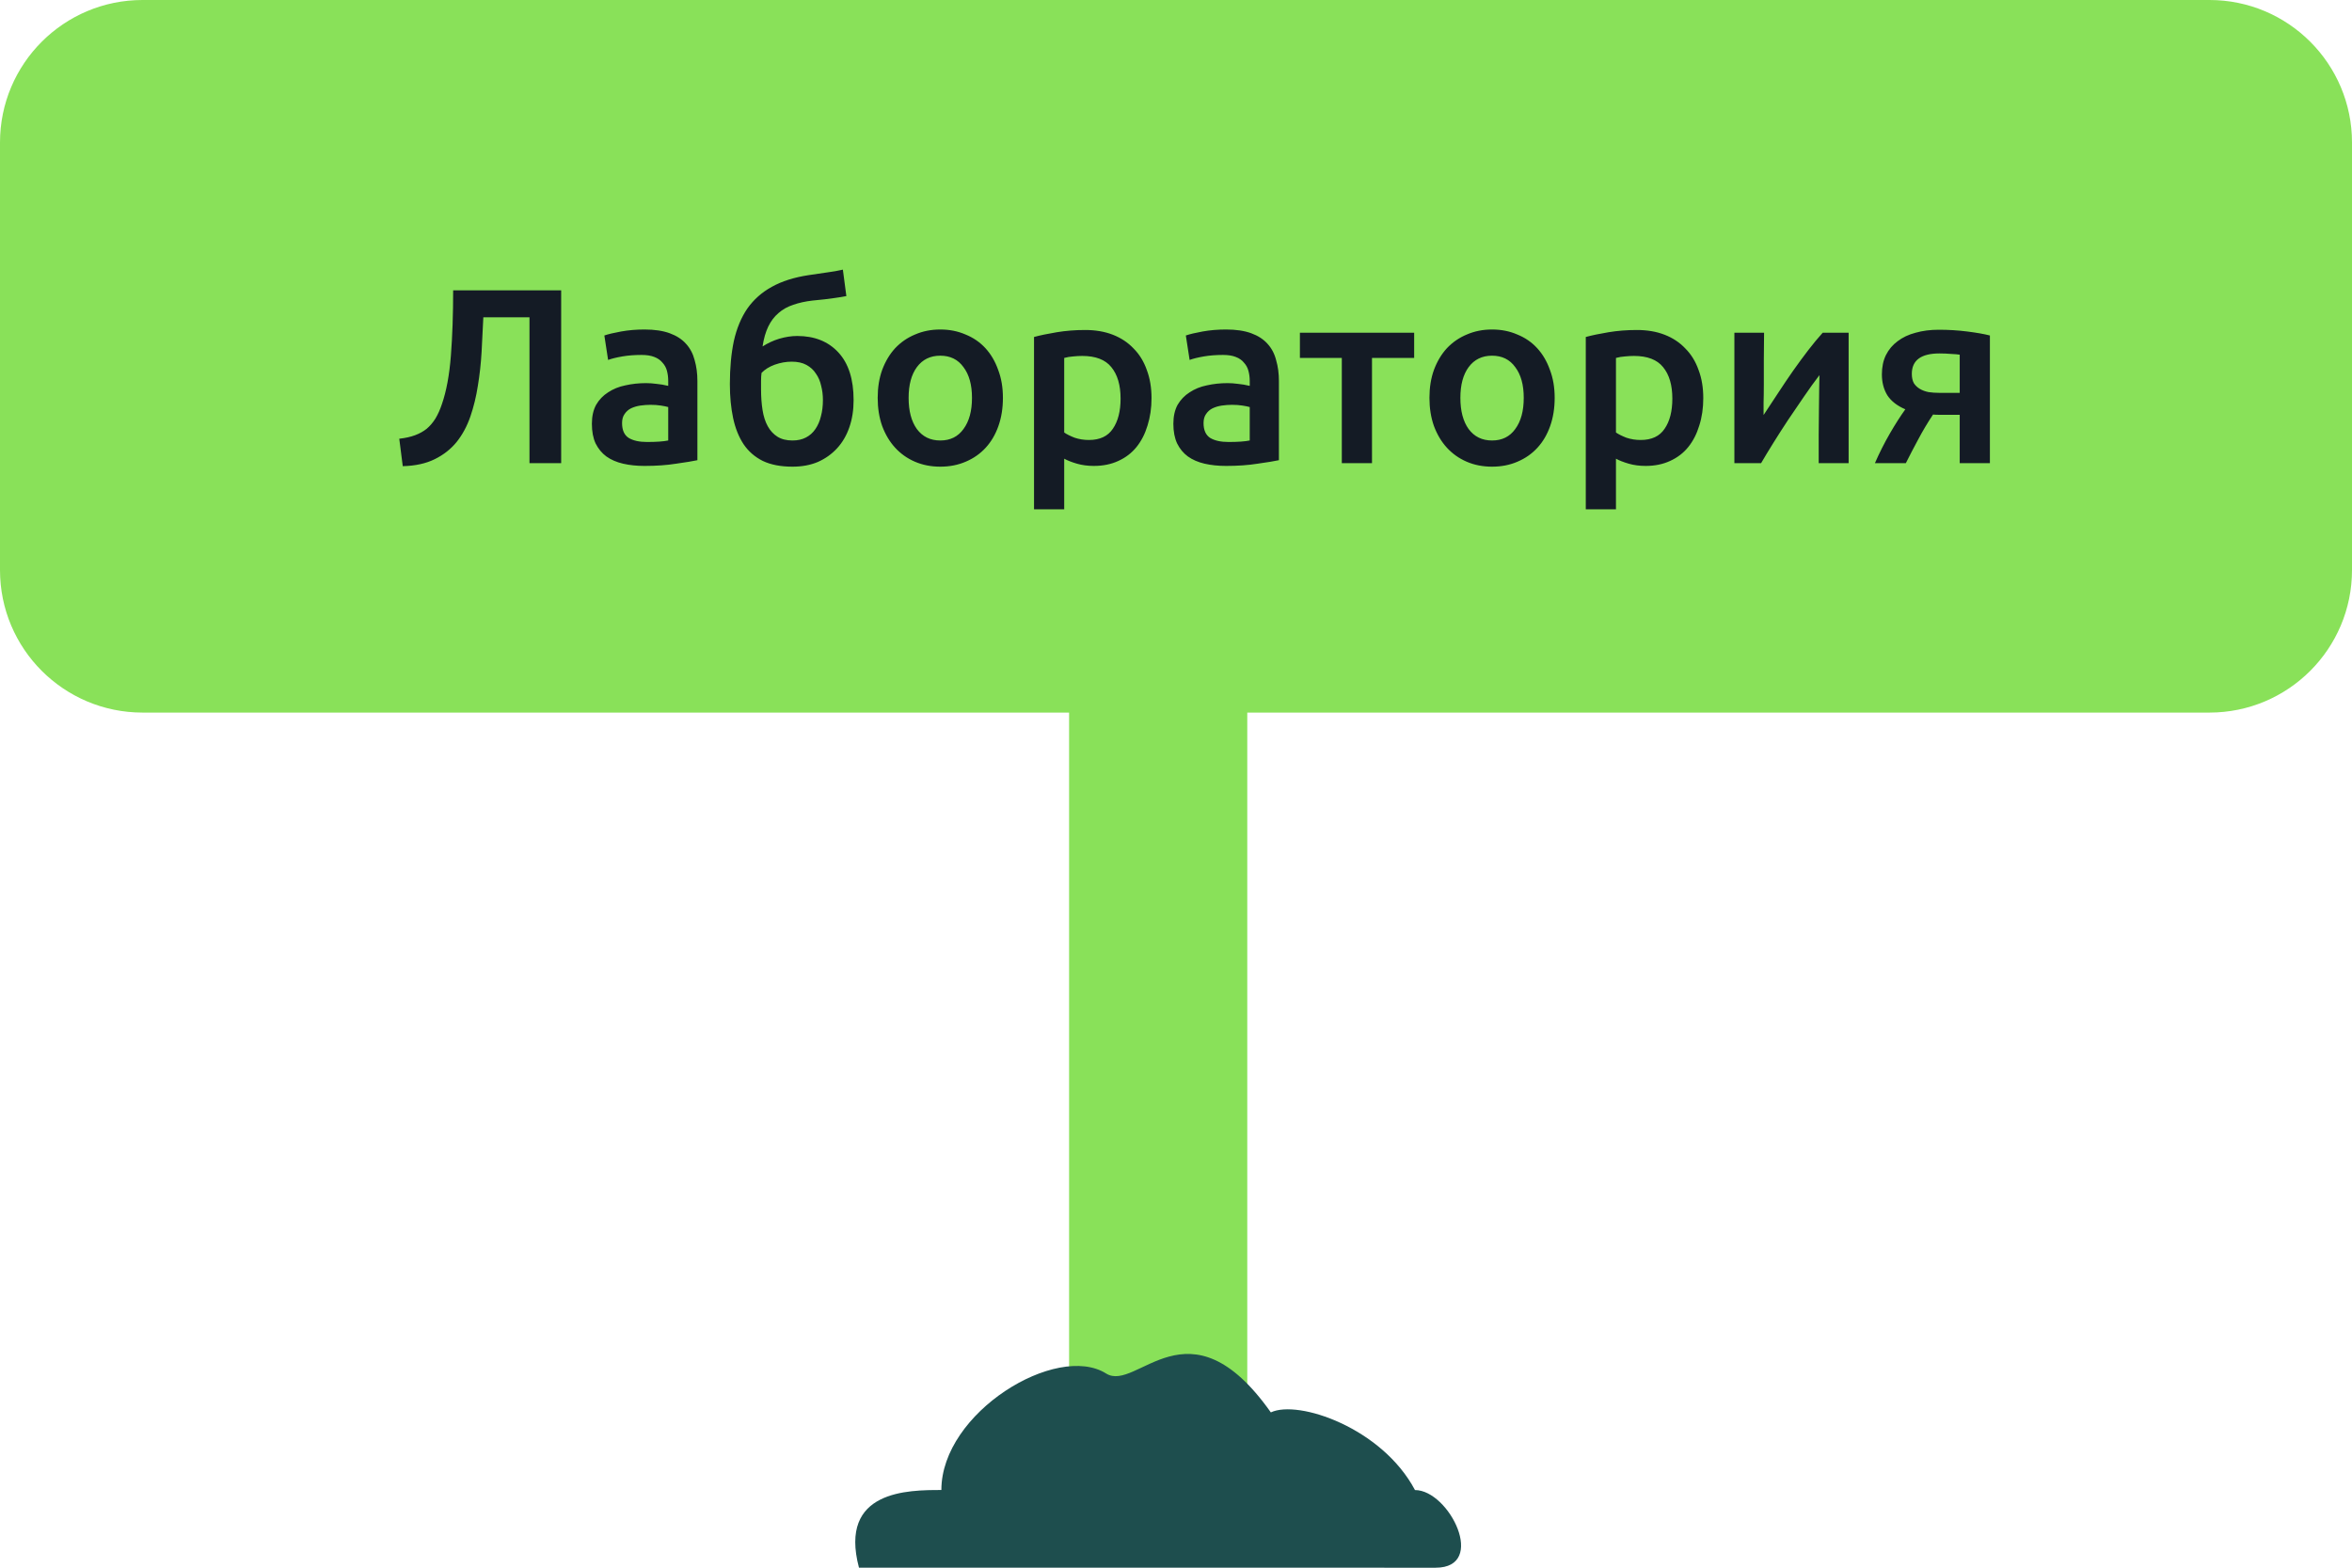
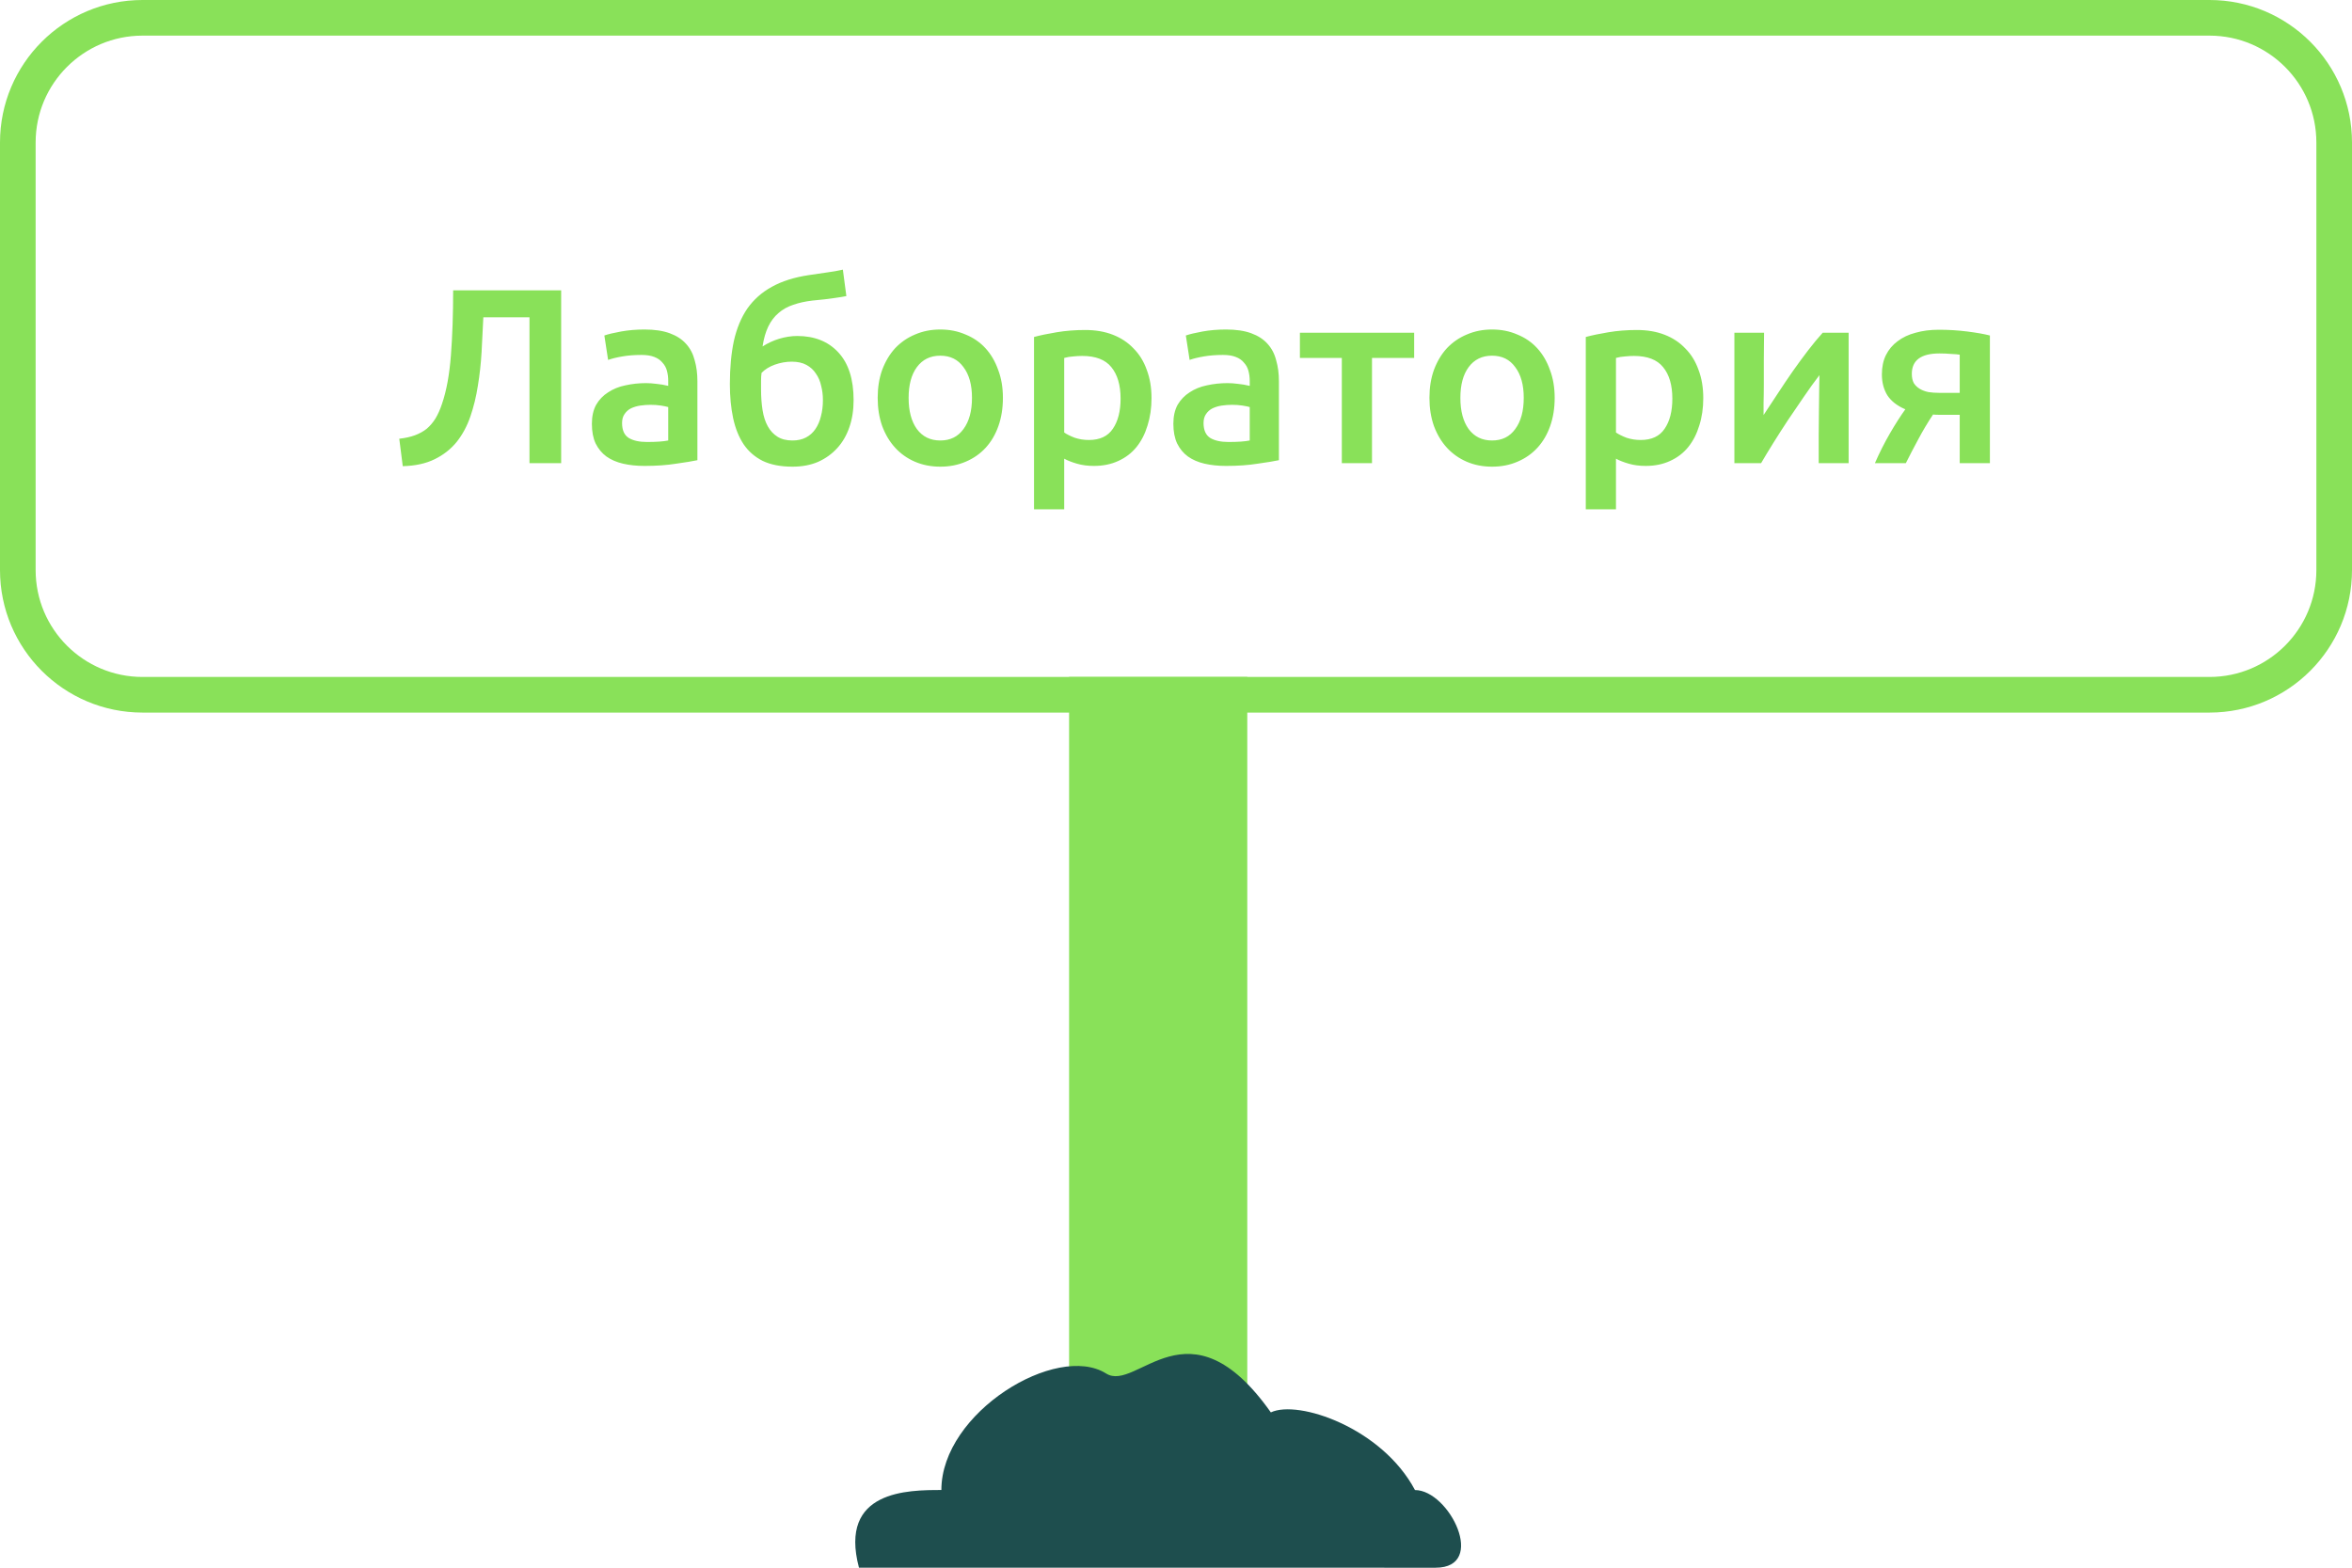
<svg xmlns="http://www.w3.org/2000/svg" width="66" height="44" viewBox="0 0 66 44" fill="none">
-   <rect x="0.5" y="0.5" width="65" height="19" rx="3.5" fill="#89E159" />
-   <path d="M13.563 8.905C13.549 9.222 13.533 9.547 13.514 9.878C13.495 10.205 13.46 10.522 13.409 10.83C13.362 11.133 13.292 11.42 13.199 11.691C13.105 11.962 12.977 12.2 12.814 12.405C12.65 12.606 12.445 12.767 12.198 12.888C11.955 13.009 11.656 13.075 11.302 13.084L11.204 12.314C11.372 12.295 11.519 12.263 11.645 12.216C11.771 12.169 11.88 12.109 11.974 12.034C12.067 11.955 12.149 11.859 12.219 11.747C12.289 11.63 12.35 11.495 12.401 11.341C12.527 10.977 12.611 10.522 12.653 9.976C12.695 9.43 12.716 8.821 12.716 8.149H15.747V13H14.858V8.905H13.563ZM18.156 12.405C18.417 12.405 18.616 12.391 18.751 12.363V11.425C18.704 11.411 18.637 11.397 18.548 11.383C18.459 11.369 18.361 11.362 18.254 11.362C18.161 11.362 18.065 11.369 17.967 11.383C17.874 11.397 17.787 11.423 17.708 11.46C17.633 11.497 17.573 11.551 17.526 11.621C17.479 11.686 17.456 11.77 17.456 11.873C17.456 12.074 17.519 12.214 17.645 12.293C17.771 12.368 17.941 12.405 18.156 12.405ZM18.086 9.248C18.366 9.248 18.602 9.283 18.793 9.353C18.984 9.423 19.136 9.521 19.248 9.647C19.365 9.773 19.446 9.927 19.493 10.109C19.544 10.286 19.57 10.482 19.57 10.697V12.916C19.439 12.944 19.241 12.977 18.975 13.014C18.714 13.056 18.417 13.077 18.086 13.077C17.867 13.077 17.666 13.056 17.484 13.014C17.302 12.972 17.146 12.904 17.015 12.811C16.889 12.718 16.789 12.596 16.714 12.447C16.644 12.298 16.609 12.113 16.609 11.894C16.609 11.684 16.649 11.507 16.728 11.362C16.812 11.217 16.924 11.101 17.064 11.012C17.204 10.919 17.365 10.853 17.547 10.816C17.734 10.774 17.927 10.753 18.128 10.753C18.221 10.753 18.319 10.76 18.422 10.774C18.525 10.783 18.634 10.802 18.751 10.83V10.69C18.751 10.592 18.739 10.499 18.716 10.41C18.693 10.321 18.651 10.244 18.59 10.179C18.534 10.109 18.457 10.055 18.359 10.018C18.266 9.981 18.147 9.962 18.002 9.962C17.806 9.962 17.626 9.976 17.463 10.004C17.3 10.032 17.167 10.065 17.064 10.102L16.959 9.416C17.066 9.379 17.223 9.341 17.428 9.304C17.633 9.267 17.853 9.248 18.086 9.248ZM23.75 8.31C23.704 8.319 23.652 8.329 23.596 8.338C23.545 8.347 23.482 8.357 23.407 8.366C23.333 8.375 23.244 8.387 23.141 8.401C23.043 8.41 22.929 8.422 22.798 8.436C22.598 8.459 22.418 8.499 22.259 8.555C22.101 8.606 21.963 8.683 21.846 8.786C21.73 8.884 21.634 9.01 21.559 9.164C21.485 9.318 21.431 9.505 21.398 9.724C21.543 9.631 21.699 9.558 21.867 9.507C22.04 9.456 22.208 9.43 22.371 9.43C22.857 9.43 23.242 9.584 23.526 9.892C23.811 10.2 23.953 10.646 23.953 11.229C23.953 11.509 23.914 11.763 23.834 11.992C23.755 12.221 23.641 12.417 23.491 12.58C23.342 12.743 23.162 12.872 22.952 12.965C22.742 13.054 22.504 13.098 22.238 13.098C21.907 13.098 21.629 13.044 21.405 12.937C21.181 12.825 21.002 12.669 20.866 12.468C20.731 12.263 20.633 12.018 20.572 11.733C20.512 11.448 20.481 11.131 20.481 10.781C20.481 10.324 20.519 9.92 20.593 9.57C20.673 9.215 20.799 8.912 20.971 8.66C21.149 8.408 21.377 8.205 21.657 8.051C21.942 7.892 22.287 7.783 22.693 7.722C22.903 7.689 23.078 7.664 23.218 7.645C23.363 7.626 23.508 7.601 23.652 7.568L23.75 8.31ZM21.37 10.466C21.361 10.527 21.356 10.601 21.356 10.69C21.356 10.774 21.356 10.853 21.356 10.928C21.356 11.138 21.37 11.332 21.398 11.509C21.426 11.686 21.475 11.838 21.545 11.964C21.615 12.09 21.706 12.188 21.818 12.258C21.93 12.328 22.07 12.363 22.238 12.363C22.383 12.363 22.509 12.335 22.616 12.279C22.724 12.223 22.812 12.144 22.882 12.041C22.952 11.938 23.004 11.819 23.036 11.684C23.074 11.544 23.092 11.392 23.092 11.229C23.092 11.089 23.076 10.956 23.043 10.83C23.015 10.699 22.966 10.585 22.896 10.487C22.831 10.384 22.742 10.303 22.63 10.242C22.518 10.181 22.381 10.151 22.217 10.151C22.059 10.151 21.9 10.179 21.741 10.235C21.587 10.291 21.464 10.368 21.37 10.466ZM28.143 11.166C28.143 11.455 28.101 11.719 28.017 11.957C27.933 12.195 27.814 12.398 27.66 12.566C27.506 12.734 27.319 12.865 27.1 12.958C26.885 13.051 26.647 13.098 26.386 13.098C26.125 13.098 25.887 13.051 25.672 12.958C25.457 12.865 25.273 12.734 25.119 12.566C24.965 12.398 24.844 12.195 24.755 11.957C24.671 11.719 24.629 11.455 24.629 11.166C24.629 10.877 24.671 10.615 24.755 10.382C24.844 10.144 24.965 9.941 25.119 9.773C25.278 9.605 25.464 9.477 25.679 9.388C25.894 9.295 26.129 9.248 26.386 9.248C26.643 9.248 26.878 9.295 27.093 9.388C27.312 9.477 27.499 9.605 27.653 9.773C27.807 9.941 27.926 10.144 28.01 10.382C28.099 10.615 28.143 10.877 28.143 11.166ZM27.275 11.166C27.275 10.802 27.196 10.515 27.037 10.305C26.883 10.09 26.666 9.983 26.386 9.983C26.106 9.983 25.887 10.09 25.728 10.305C25.574 10.515 25.497 10.802 25.497 11.166C25.497 11.535 25.574 11.826 25.728 12.041C25.887 12.256 26.106 12.363 26.386 12.363C26.666 12.363 26.883 12.256 27.037 12.041C27.196 11.826 27.275 11.535 27.275 11.166ZM31.445 11.187C31.445 10.809 31.358 10.515 31.186 10.305C31.018 10.095 30.745 9.99 30.367 9.99C30.287 9.99 30.203 9.995 30.115 10.004C30.031 10.009 29.947 10.023 29.863 10.046V12.139C29.937 12.19 30.035 12.239 30.157 12.286C30.283 12.328 30.416 12.349 30.556 12.349C30.864 12.349 31.088 12.244 31.228 12.034C31.372 11.824 31.445 11.542 31.445 11.187ZM32.313 11.173C32.313 11.453 32.275 11.71 32.201 11.943C32.131 12.176 32.028 12.377 31.893 12.545C31.757 12.713 31.587 12.844 31.382 12.937C31.181 13.03 30.952 13.077 30.696 13.077C30.523 13.077 30.364 13.056 30.22 13.014C30.075 12.972 29.956 12.925 29.863 12.874V14.295H29.016V9.458C29.188 9.411 29.401 9.367 29.653 9.325C29.905 9.283 30.171 9.262 30.451 9.262C30.74 9.262 30.999 9.306 31.228 9.395C31.456 9.484 31.65 9.612 31.809 9.78C31.972 9.943 32.096 10.144 32.18 10.382C32.268 10.615 32.313 10.879 32.313 11.173ZM34.474 12.405C34.735 12.405 34.933 12.391 35.069 12.363V11.425C35.022 11.411 34.954 11.397 34.865 11.383C34.777 11.369 34.679 11.362 34.572 11.362C34.478 11.362 34.383 11.369 34.285 11.383C34.191 11.397 34.105 11.423 34.026 11.46C33.951 11.497 33.89 11.551 33.843 11.621C33.797 11.686 33.773 11.77 33.773 11.873C33.773 12.074 33.837 12.214 33.962 12.293C34.089 12.368 34.259 12.405 34.474 12.405ZM34.404 9.248C34.684 9.248 34.919 9.283 35.111 9.353C35.302 9.423 35.453 9.521 35.566 9.647C35.682 9.773 35.764 9.927 35.81 10.109C35.862 10.286 35.888 10.482 35.888 10.697V12.916C35.757 12.944 35.559 12.977 35.292 13.014C35.031 13.056 34.735 13.077 34.404 13.077C34.184 13.077 33.983 13.056 33.801 13.014C33.62 12.972 33.463 12.904 33.333 12.811C33.206 12.718 33.106 12.596 33.032 12.447C32.962 12.298 32.926 12.113 32.926 11.894C32.926 11.684 32.966 11.507 33.045 11.362C33.13 11.217 33.242 11.101 33.382 11.012C33.522 10.919 33.682 10.853 33.864 10.816C34.051 10.774 34.245 10.753 34.446 10.753C34.539 10.753 34.637 10.76 34.739 10.774C34.842 10.783 34.952 10.802 35.069 10.83V10.69C35.069 10.592 35.057 10.499 35.033 10.41C35.01 10.321 34.968 10.244 34.907 10.179C34.852 10.109 34.775 10.055 34.676 10.018C34.583 9.981 34.464 9.962 34.319 9.962C34.123 9.962 33.944 9.976 33.781 10.004C33.617 10.032 33.484 10.065 33.382 10.102L33.276 9.416C33.384 9.379 33.54 9.341 33.745 9.304C33.951 9.267 34.17 9.248 34.404 9.248ZM39.683 10.046H38.5V13H37.653V10.046H36.477V9.339H39.683V10.046ZM43.626 11.166C43.626 11.455 43.584 11.719 43.5 11.957C43.416 12.195 43.297 12.398 43.143 12.566C42.989 12.734 42.803 12.865 42.583 12.958C42.369 13.051 42.131 13.098 41.869 13.098C41.608 13.098 41.37 13.051 41.155 12.958C40.941 12.865 40.756 12.734 40.602 12.566C40.448 12.398 40.327 12.195 40.238 11.957C40.154 11.719 40.112 11.455 40.112 11.166C40.112 10.877 40.154 10.615 40.238 10.382C40.327 10.144 40.448 9.941 40.602 9.773C40.761 9.605 40.948 9.477 41.162 9.388C41.377 9.295 41.613 9.248 41.869 9.248C42.126 9.248 42.362 9.295 42.576 9.388C42.796 9.477 42.982 9.605 43.136 9.773C43.29 9.941 43.409 10.144 43.493 10.382C43.582 10.615 43.626 10.877 43.626 11.166ZM42.758 11.166C42.758 10.802 42.679 10.515 42.52 10.305C42.366 10.09 42.149 9.983 41.869 9.983C41.589 9.983 41.37 10.09 41.211 10.305C41.057 10.515 40.98 10.802 40.98 11.166C40.98 11.535 41.057 11.826 41.211 12.041C41.37 12.256 41.589 12.363 41.869 12.363C42.149 12.363 42.366 12.256 42.52 12.041C42.679 11.826 42.758 11.535 42.758 11.166ZM46.928 11.187C46.928 10.809 46.842 10.515 46.669 10.305C46.501 10.095 46.228 9.99 45.85 9.99C45.771 9.99 45.687 9.995 45.598 10.004C45.514 10.009 45.43 10.023 45.346 10.046V12.139C45.421 12.19 45.519 12.239 45.64 12.286C45.766 12.328 45.899 12.349 46.039 12.349C46.347 12.349 46.571 12.244 46.711 12.034C46.856 11.824 46.928 11.542 46.928 11.187ZM47.796 11.173C47.796 11.453 47.759 11.71 47.684 11.943C47.614 12.176 47.511 12.377 47.376 12.545C47.241 12.713 47.07 12.844 46.865 12.937C46.664 13.03 46.436 13.077 46.179 13.077C46.006 13.077 45.848 13.056 45.703 13.014C45.558 12.972 45.439 12.925 45.346 12.874V14.295H44.499V9.458C44.672 9.411 44.884 9.367 45.136 9.325C45.388 9.283 45.654 9.262 45.934 9.262C46.223 9.262 46.482 9.306 46.711 9.395C46.94 9.484 47.133 9.612 47.292 9.78C47.455 9.943 47.579 10.144 47.663 10.382C47.752 10.615 47.796 10.879 47.796 11.173ZM51.875 9.339V13H51.035C51.035 12.734 51.035 12.47 51.035 12.209C51.039 11.948 51.042 11.705 51.042 11.481C51.047 11.257 51.049 11.063 51.049 10.9C51.053 10.732 51.056 10.608 51.056 10.529C50.916 10.711 50.771 10.912 50.622 11.131C50.472 11.35 50.323 11.57 50.174 11.789C50.029 12.008 49.892 12.223 49.761 12.433C49.63 12.643 49.516 12.832 49.418 13H48.669V9.339H49.502C49.502 9.61 49.499 9.869 49.495 10.116C49.495 10.359 49.495 10.58 49.495 10.781C49.495 10.982 49.492 11.157 49.488 11.306C49.488 11.455 49.488 11.57 49.488 11.649C49.618 11.448 49.754 11.243 49.894 11.033C50.034 10.818 50.174 10.611 50.314 10.41C50.459 10.205 50.601 10.011 50.741 9.829C50.881 9.647 51.016 9.484 51.147 9.339H51.875ZM54.572 11.642C54.516 11.642 54.46 11.642 54.404 11.642C54.348 11.642 54.294 11.64 54.243 11.635C54.094 11.859 53.956 12.09 53.83 12.328C53.704 12.561 53.587 12.785 53.48 13H52.612C52.738 12.711 52.878 12.433 53.032 12.167C53.186 11.901 53.331 11.675 53.466 11.488C53.237 11.39 53.069 11.259 52.962 11.096C52.859 10.928 52.808 10.732 52.808 10.508C52.808 10.303 52.845 10.123 52.92 9.969C52.999 9.81 53.109 9.68 53.249 9.577C53.389 9.47 53.557 9.39 53.753 9.339C53.949 9.283 54.166 9.255 54.404 9.255C54.679 9.255 54.945 9.271 55.202 9.304C55.463 9.337 55.676 9.374 55.839 9.416V13H54.992V11.642H54.572ZM54.992 9.955C54.941 9.946 54.861 9.939 54.754 9.934C54.647 9.925 54.537 9.92 54.425 9.92C53.907 9.92 53.648 10.111 53.648 10.494C53.648 10.597 53.667 10.683 53.704 10.753C53.746 10.818 53.802 10.872 53.872 10.914C53.942 10.956 54.024 10.986 54.117 11.005C54.21 11.019 54.311 11.026 54.418 11.026H54.992V9.955Z" fill="#141B25" />
+   <path d="M13.563 8.905C13.549 9.222 13.533 9.547 13.514 9.878C13.495 10.205 13.46 10.522 13.409 10.83C13.362 11.133 13.292 11.42 13.199 11.691C13.105 11.962 12.977 12.2 12.814 12.405C12.65 12.606 12.445 12.767 12.198 12.888C11.955 13.009 11.656 13.075 11.302 13.084L11.204 12.314C11.372 12.295 11.519 12.263 11.645 12.216C11.771 12.169 11.88 12.109 11.974 12.034C12.067 11.955 12.149 11.859 12.219 11.747C12.289 11.63 12.35 11.495 12.401 11.341C12.527 10.977 12.611 10.522 12.653 9.976C12.695 9.43 12.716 8.821 12.716 8.149H15.747V13H14.858V8.905H13.563ZM18.156 12.405C18.417 12.405 18.616 12.391 18.751 12.363V11.425C18.704 11.411 18.637 11.397 18.548 11.383C18.459 11.369 18.361 11.362 18.254 11.362C18.161 11.362 18.065 11.369 17.967 11.383C17.874 11.397 17.787 11.423 17.708 11.46C17.633 11.497 17.573 11.551 17.526 11.621C17.479 11.686 17.456 11.77 17.456 11.873C17.456 12.074 17.519 12.214 17.645 12.293C17.771 12.368 17.941 12.405 18.156 12.405ZM18.086 9.248C18.366 9.248 18.602 9.283 18.793 9.353C18.984 9.423 19.136 9.521 19.248 9.647C19.365 9.773 19.446 9.927 19.493 10.109C19.544 10.286 19.57 10.482 19.57 10.697V12.916C19.439 12.944 19.241 12.977 18.975 13.014C18.714 13.056 18.417 13.077 18.086 13.077C17.867 13.077 17.666 13.056 17.484 13.014C17.302 12.972 17.146 12.904 17.015 12.811C16.889 12.718 16.789 12.596 16.714 12.447C16.644 12.298 16.609 12.113 16.609 11.894C16.609 11.684 16.649 11.507 16.728 11.362C16.812 11.217 16.924 11.101 17.064 11.012C17.204 10.919 17.365 10.853 17.547 10.816C17.734 10.774 17.927 10.753 18.128 10.753C18.221 10.753 18.319 10.76 18.422 10.774C18.525 10.783 18.634 10.802 18.751 10.83V10.69C18.751 10.592 18.739 10.499 18.716 10.41C18.693 10.321 18.651 10.244 18.59 10.179C18.534 10.109 18.457 10.055 18.359 10.018C18.266 9.981 18.147 9.962 18.002 9.962C17.806 9.962 17.626 9.976 17.463 10.004C17.3 10.032 17.167 10.065 17.064 10.102L16.959 9.416C17.066 9.379 17.223 9.341 17.428 9.304C17.633 9.267 17.853 9.248 18.086 9.248ZM23.75 8.31C23.704 8.319 23.652 8.329 23.596 8.338C23.545 8.347 23.482 8.357 23.407 8.366C23.333 8.375 23.244 8.387 23.141 8.401C23.043 8.41 22.929 8.422 22.798 8.436C22.598 8.459 22.418 8.499 22.259 8.555C22.101 8.606 21.963 8.683 21.846 8.786C21.73 8.884 21.634 9.01 21.559 9.164C21.485 9.318 21.431 9.505 21.398 9.724C21.543 9.631 21.699 9.558 21.867 9.507C22.04 9.456 22.208 9.43 22.371 9.43C22.857 9.43 23.242 9.584 23.526 9.892C23.811 10.2 23.953 10.646 23.953 11.229C23.953 11.509 23.914 11.763 23.834 11.992C23.755 12.221 23.641 12.417 23.491 12.58C23.342 12.743 23.162 12.872 22.952 12.965C22.742 13.054 22.504 13.098 22.238 13.098C21.907 13.098 21.629 13.044 21.405 12.937C21.181 12.825 21.002 12.669 20.866 12.468C20.731 12.263 20.633 12.018 20.572 11.733C20.512 11.448 20.481 11.131 20.481 10.781C20.481 10.324 20.519 9.92 20.593 9.57C20.673 9.215 20.799 8.912 20.971 8.66C21.149 8.408 21.377 8.205 21.657 8.051C21.942 7.892 22.287 7.783 22.693 7.722C22.903 7.689 23.078 7.664 23.218 7.645C23.363 7.626 23.508 7.601 23.652 7.568L23.75 8.31ZM21.37 10.466C21.361 10.527 21.356 10.601 21.356 10.69C21.356 10.774 21.356 10.853 21.356 10.928C21.356 11.138 21.37 11.332 21.398 11.509C21.426 11.686 21.475 11.838 21.545 11.964C21.615 12.09 21.706 12.188 21.818 12.258C21.93 12.328 22.07 12.363 22.238 12.363C22.383 12.363 22.509 12.335 22.616 12.279C22.724 12.223 22.812 12.144 22.882 12.041C22.952 11.938 23.004 11.819 23.036 11.684C23.074 11.544 23.092 11.392 23.092 11.229C23.092 11.089 23.076 10.956 23.043 10.83C23.015 10.699 22.966 10.585 22.896 10.487C22.831 10.384 22.742 10.303 22.63 10.242C22.518 10.181 22.381 10.151 22.217 10.151C22.059 10.151 21.9 10.179 21.741 10.235C21.587 10.291 21.464 10.368 21.37 10.466ZM28.143 11.166C28.143 11.455 28.101 11.719 28.017 11.957C27.933 12.195 27.814 12.398 27.66 12.566C27.506 12.734 27.319 12.865 27.1 12.958C26.885 13.051 26.647 13.098 26.386 13.098C26.125 13.098 25.887 13.051 25.672 12.958C25.457 12.865 25.273 12.734 25.119 12.566C24.965 12.398 24.844 12.195 24.755 11.957C24.671 11.719 24.629 11.455 24.629 11.166C24.629 10.877 24.671 10.615 24.755 10.382C24.844 10.144 24.965 9.941 25.119 9.773C25.278 9.605 25.464 9.477 25.679 9.388C25.894 9.295 26.129 9.248 26.386 9.248C26.643 9.248 26.878 9.295 27.093 9.388C27.312 9.477 27.499 9.605 27.653 9.773C27.807 9.941 27.926 10.144 28.01 10.382C28.099 10.615 28.143 10.877 28.143 11.166ZM27.275 11.166C27.275 10.802 27.196 10.515 27.037 10.305C26.883 10.09 26.666 9.983 26.386 9.983C26.106 9.983 25.887 10.09 25.728 10.305C25.574 10.515 25.497 10.802 25.497 11.166C25.497 11.535 25.574 11.826 25.728 12.041C25.887 12.256 26.106 12.363 26.386 12.363C26.666 12.363 26.883 12.256 27.037 12.041C27.196 11.826 27.275 11.535 27.275 11.166ZM31.445 11.187C31.445 10.809 31.358 10.515 31.186 10.305C31.018 10.095 30.745 9.99 30.367 9.99C30.287 9.99 30.203 9.995 30.115 10.004C30.031 10.009 29.947 10.023 29.863 10.046V12.139C29.937 12.19 30.035 12.239 30.157 12.286C30.283 12.328 30.416 12.349 30.556 12.349C30.864 12.349 31.088 12.244 31.228 12.034C31.372 11.824 31.445 11.542 31.445 11.187ZM32.313 11.173C32.313 11.453 32.275 11.71 32.201 11.943C32.131 12.176 32.028 12.377 31.893 12.545C31.757 12.713 31.587 12.844 31.382 12.937C31.181 13.03 30.952 13.077 30.696 13.077C30.523 13.077 30.364 13.056 30.22 13.014C30.075 12.972 29.956 12.925 29.863 12.874V14.295H29.016V9.458C29.188 9.411 29.401 9.367 29.653 9.325C29.905 9.283 30.171 9.262 30.451 9.262C30.74 9.262 30.999 9.306 31.228 9.395C31.456 9.484 31.65 9.612 31.809 9.78C31.972 9.943 32.096 10.144 32.18 10.382C32.268 10.615 32.313 10.879 32.313 11.173ZM34.474 12.405C34.735 12.405 34.933 12.391 35.069 12.363V11.425C35.022 11.411 34.954 11.397 34.865 11.383C34.777 11.369 34.679 11.362 34.572 11.362C34.478 11.362 34.383 11.369 34.285 11.383C34.191 11.397 34.105 11.423 34.026 11.46C33.951 11.497 33.89 11.551 33.843 11.621C33.797 11.686 33.773 11.77 33.773 11.873C33.773 12.074 33.837 12.214 33.962 12.293C34.089 12.368 34.259 12.405 34.474 12.405ZM34.404 9.248C34.684 9.248 34.919 9.283 35.111 9.353C35.302 9.423 35.453 9.521 35.566 9.647C35.682 9.773 35.764 9.927 35.81 10.109C35.862 10.286 35.888 10.482 35.888 10.697V12.916C35.757 12.944 35.559 12.977 35.292 13.014C35.031 13.056 34.735 13.077 34.404 13.077C34.184 13.077 33.983 13.056 33.801 13.014C33.62 12.972 33.463 12.904 33.333 12.811C33.206 12.718 33.106 12.596 33.032 12.447C32.962 12.298 32.926 12.113 32.926 11.894C32.926 11.684 32.966 11.507 33.045 11.362C33.13 11.217 33.242 11.101 33.382 11.012C33.522 10.919 33.682 10.853 33.864 10.816C34.051 10.774 34.245 10.753 34.446 10.753C34.539 10.753 34.637 10.76 34.739 10.774C34.842 10.783 34.952 10.802 35.069 10.83V10.69C35.069 10.592 35.057 10.499 35.033 10.41C35.01 10.321 34.968 10.244 34.907 10.179C34.852 10.109 34.775 10.055 34.676 10.018C34.583 9.981 34.464 9.962 34.319 9.962C34.123 9.962 33.944 9.976 33.781 10.004C33.617 10.032 33.484 10.065 33.382 10.102L33.276 9.416C33.384 9.379 33.54 9.341 33.745 9.304C33.951 9.267 34.17 9.248 34.404 9.248ZM39.683 10.046H38.5V13H37.653V10.046H36.477V9.339H39.683V10.046ZM43.626 11.166C43.626 11.455 43.584 11.719 43.5 11.957C43.416 12.195 43.297 12.398 43.143 12.566C42.989 12.734 42.803 12.865 42.583 12.958C42.369 13.051 42.131 13.098 41.869 13.098C41.608 13.098 41.37 13.051 41.155 12.958C40.941 12.865 40.756 12.734 40.602 12.566C40.448 12.398 40.327 12.195 40.238 11.957C40.154 11.719 40.112 11.455 40.112 11.166C40.112 10.877 40.154 10.615 40.238 10.382C40.327 10.144 40.448 9.941 40.602 9.773C40.761 9.605 40.948 9.477 41.162 9.388C41.377 9.295 41.613 9.248 41.869 9.248C42.126 9.248 42.362 9.295 42.576 9.388C42.796 9.477 42.982 9.605 43.136 9.773C43.29 9.941 43.409 10.144 43.493 10.382C43.582 10.615 43.626 10.877 43.626 11.166ZM42.758 11.166C42.758 10.802 42.679 10.515 42.52 10.305C42.366 10.09 42.149 9.983 41.869 9.983C41.589 9.983 41.37 10.09 41.211 10.305C41.057 10.515 40.98 10.802 40.98 11.166C40.98 11.535 41.057 11.826 41.211 12.041C41.37 12.256 41.589 12.363 41.869 12.363C42.149 12.363 42.366 12.256 42.52 12.041C42.679 11.826 42.758 11.535 42.758 11.166ZM46.928 11.187C46.928 10.809 46.842 10.515 46.669 10.305C46.501 10.095 46.228 9.99 45.85 9.99C45.771 9.99 45.687 9.995 45.598 10.004C45.514 10.009 45.43 10.023 45.346 10.046V12.139C45.421 12.19 45.519 12.239 45.64 12.286C45.766 12.328 45.899 12.349 46.039 12.349C46.347 12.349 46.571 12.244 46.711 12.034C46.856 11.824 46.928 11.542 46.928 11.187ZM47.796 11.173C47.796 11.453 47.759 11.71 47.684 11.943C47.614 12.176 47.511 12.377 47.376 12.545C47.241 12.713 47.07 12.844 46.865 12.937C46.664 13.03 46.436 13.077 46.179 13.077C46.006 13.077 45.848 13.056 45.703 13.014C45.558 12.972 45.439 12.925 45.346 12.874V14.295H44.499V9.458C44.672 9.411 44.884 9.367 45.136 9.325C45.388 9.283 45.654 9.262 45.934 9.262C46.223 9.262 46.482 9.306 46.711 9.395C46.94 9.484 47.133 9.612 47.292 9.78C47.455 9.943 47.579 10.144 47.663 10.382C47.752 10.615 47.796 10.879 47.796 11.173ZM51.875 9.339V13H51.035C51.035 12.734 51.035 12.47 51.035 12.209C51.039 11.948 51.042 11.705 51.042 11.481C51.047 11.257 51.049 11.063 51.049 10.9C51.053 10.732 51.056 10.608 51.056 10.529C50.916 10.711 50.771 10.912 50.622 11.131C50.472 11.35 50.323 11.57 50.174 11.789C50.029 12.008 49.892 12.223 49.761 12.433C49.63 12.643 49.516 12.832 49.418 13H48.669V9.339H49.502C49.502 9.61 49.499 9.869 49.495 10.116C49.495 10.359 49.495 10.58 49.495 10.781C49.495 10.982 49.492 11.157 49.488 11.306C49.488 11.455 49.488 11.57 49.488 11.649C49.618 11.448 49.754 11.243 49.894 11.033C50.034 10.818 50.174 10.611 50.314 10.41C50.459 10.205 50.601 10.011 50.741 9.829C50.881 9.647 51.016 9.484 51.147 9.339H51.875ZM54.572 11.642C54.516 11.642 54.46 11.642 54.404 11.642C54.348 11.642 54.294 11.64 54.243 11.635C54.094 11.859 53.956 12.09 53.83 12.328C53.704 12.561 53.587 12.785 53.48 13H52.612C52.738 12.711 52.878 12.433 53.032 12.167C53.186 11.901 53.331 11.675 53.466 11.488C53.237 11.39 53.069 11.259 52.962 11.096C52.859 10.928 52.808 10.732 52.808 10.508C52.808 10.303 52.845 10.123 52.92 9.969C52.999 9.81 53.109 9.68 53.249 9.577C53.389 9.47 53.557 9.39 53.753 9.339C53.949 9.283 54.166 9.255 54.404 9.255C54.679 9.255 54.945 9.271 55.202 9.304C55.463 9.337 55.676 9.374 55.839 9.416V13H54.992V11.642H54.572ZM54.992 9.955C54.941 9.946 54.861 9.939 54.754 9.934C54.647 9.925 54.537 9.92 54.425 9.92C53.907 9.92 53.648 10.111 53.648 10.494C53.648 10.597 53.667 10.683 53.704 10.753C53.746 10.818 53.802 10.872 53.872 10.914C53.942 10.956 54.024 10.986 54.117 11.005C54.21 11.019 54.311 11.026 54.418 11.026H54.992V9.955Z" fill="#89E159" />
  <rect x="0.5" y="0.5" width="65" height="19" rx="3.5" stroke="#89E159" />
  <path d="M30 40.466V19H35V40.466C33.455 41.433 31.023 40.869 30 40.466Z" fill="#89E159" />
  <path d="M26.416 41.82C25.491 41.82 23.526 41.82 24.104 44L40.284 44.001C41.746 44.001 40.669 41.821 39.706 41.821C38.782 40.077 36.432 39.278 35.661 39.641C33.35 36.371 31.905 39.096 31.039 38.55C29.652 37.678 26.416 39.64 26.416 41.82L26.416 41.82Z" fill="#1E4E4E" />
</svg>
